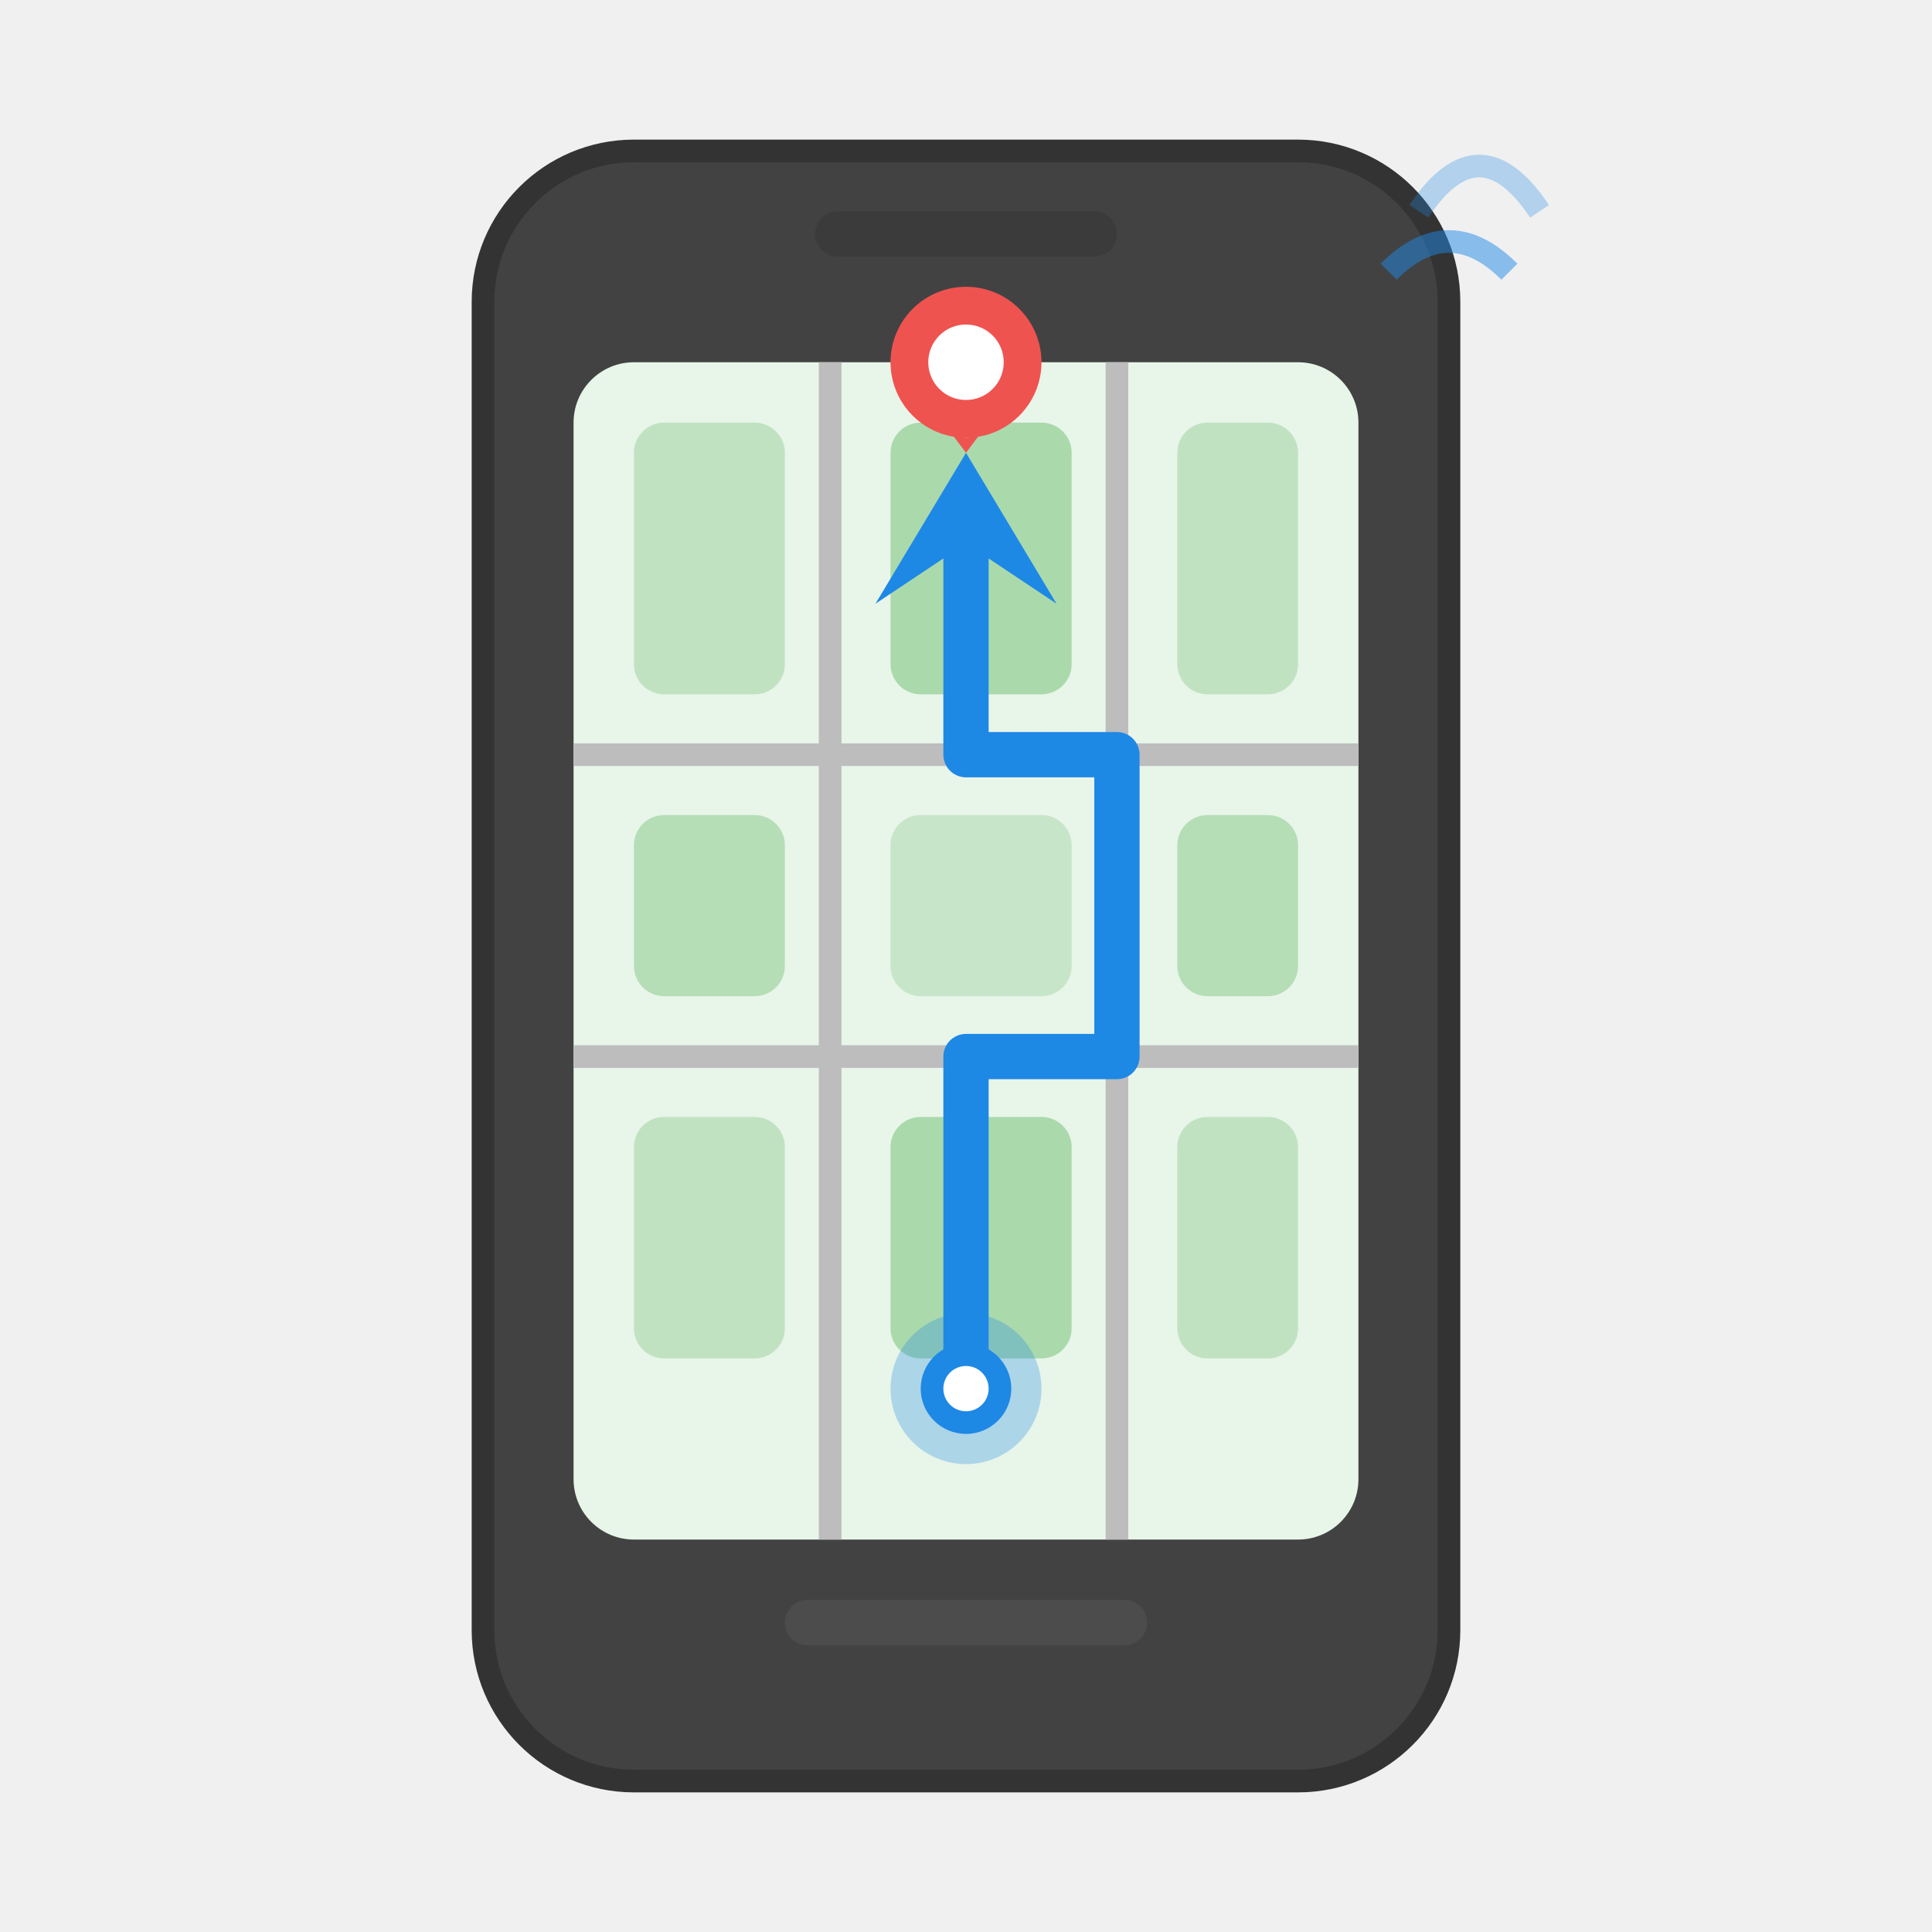
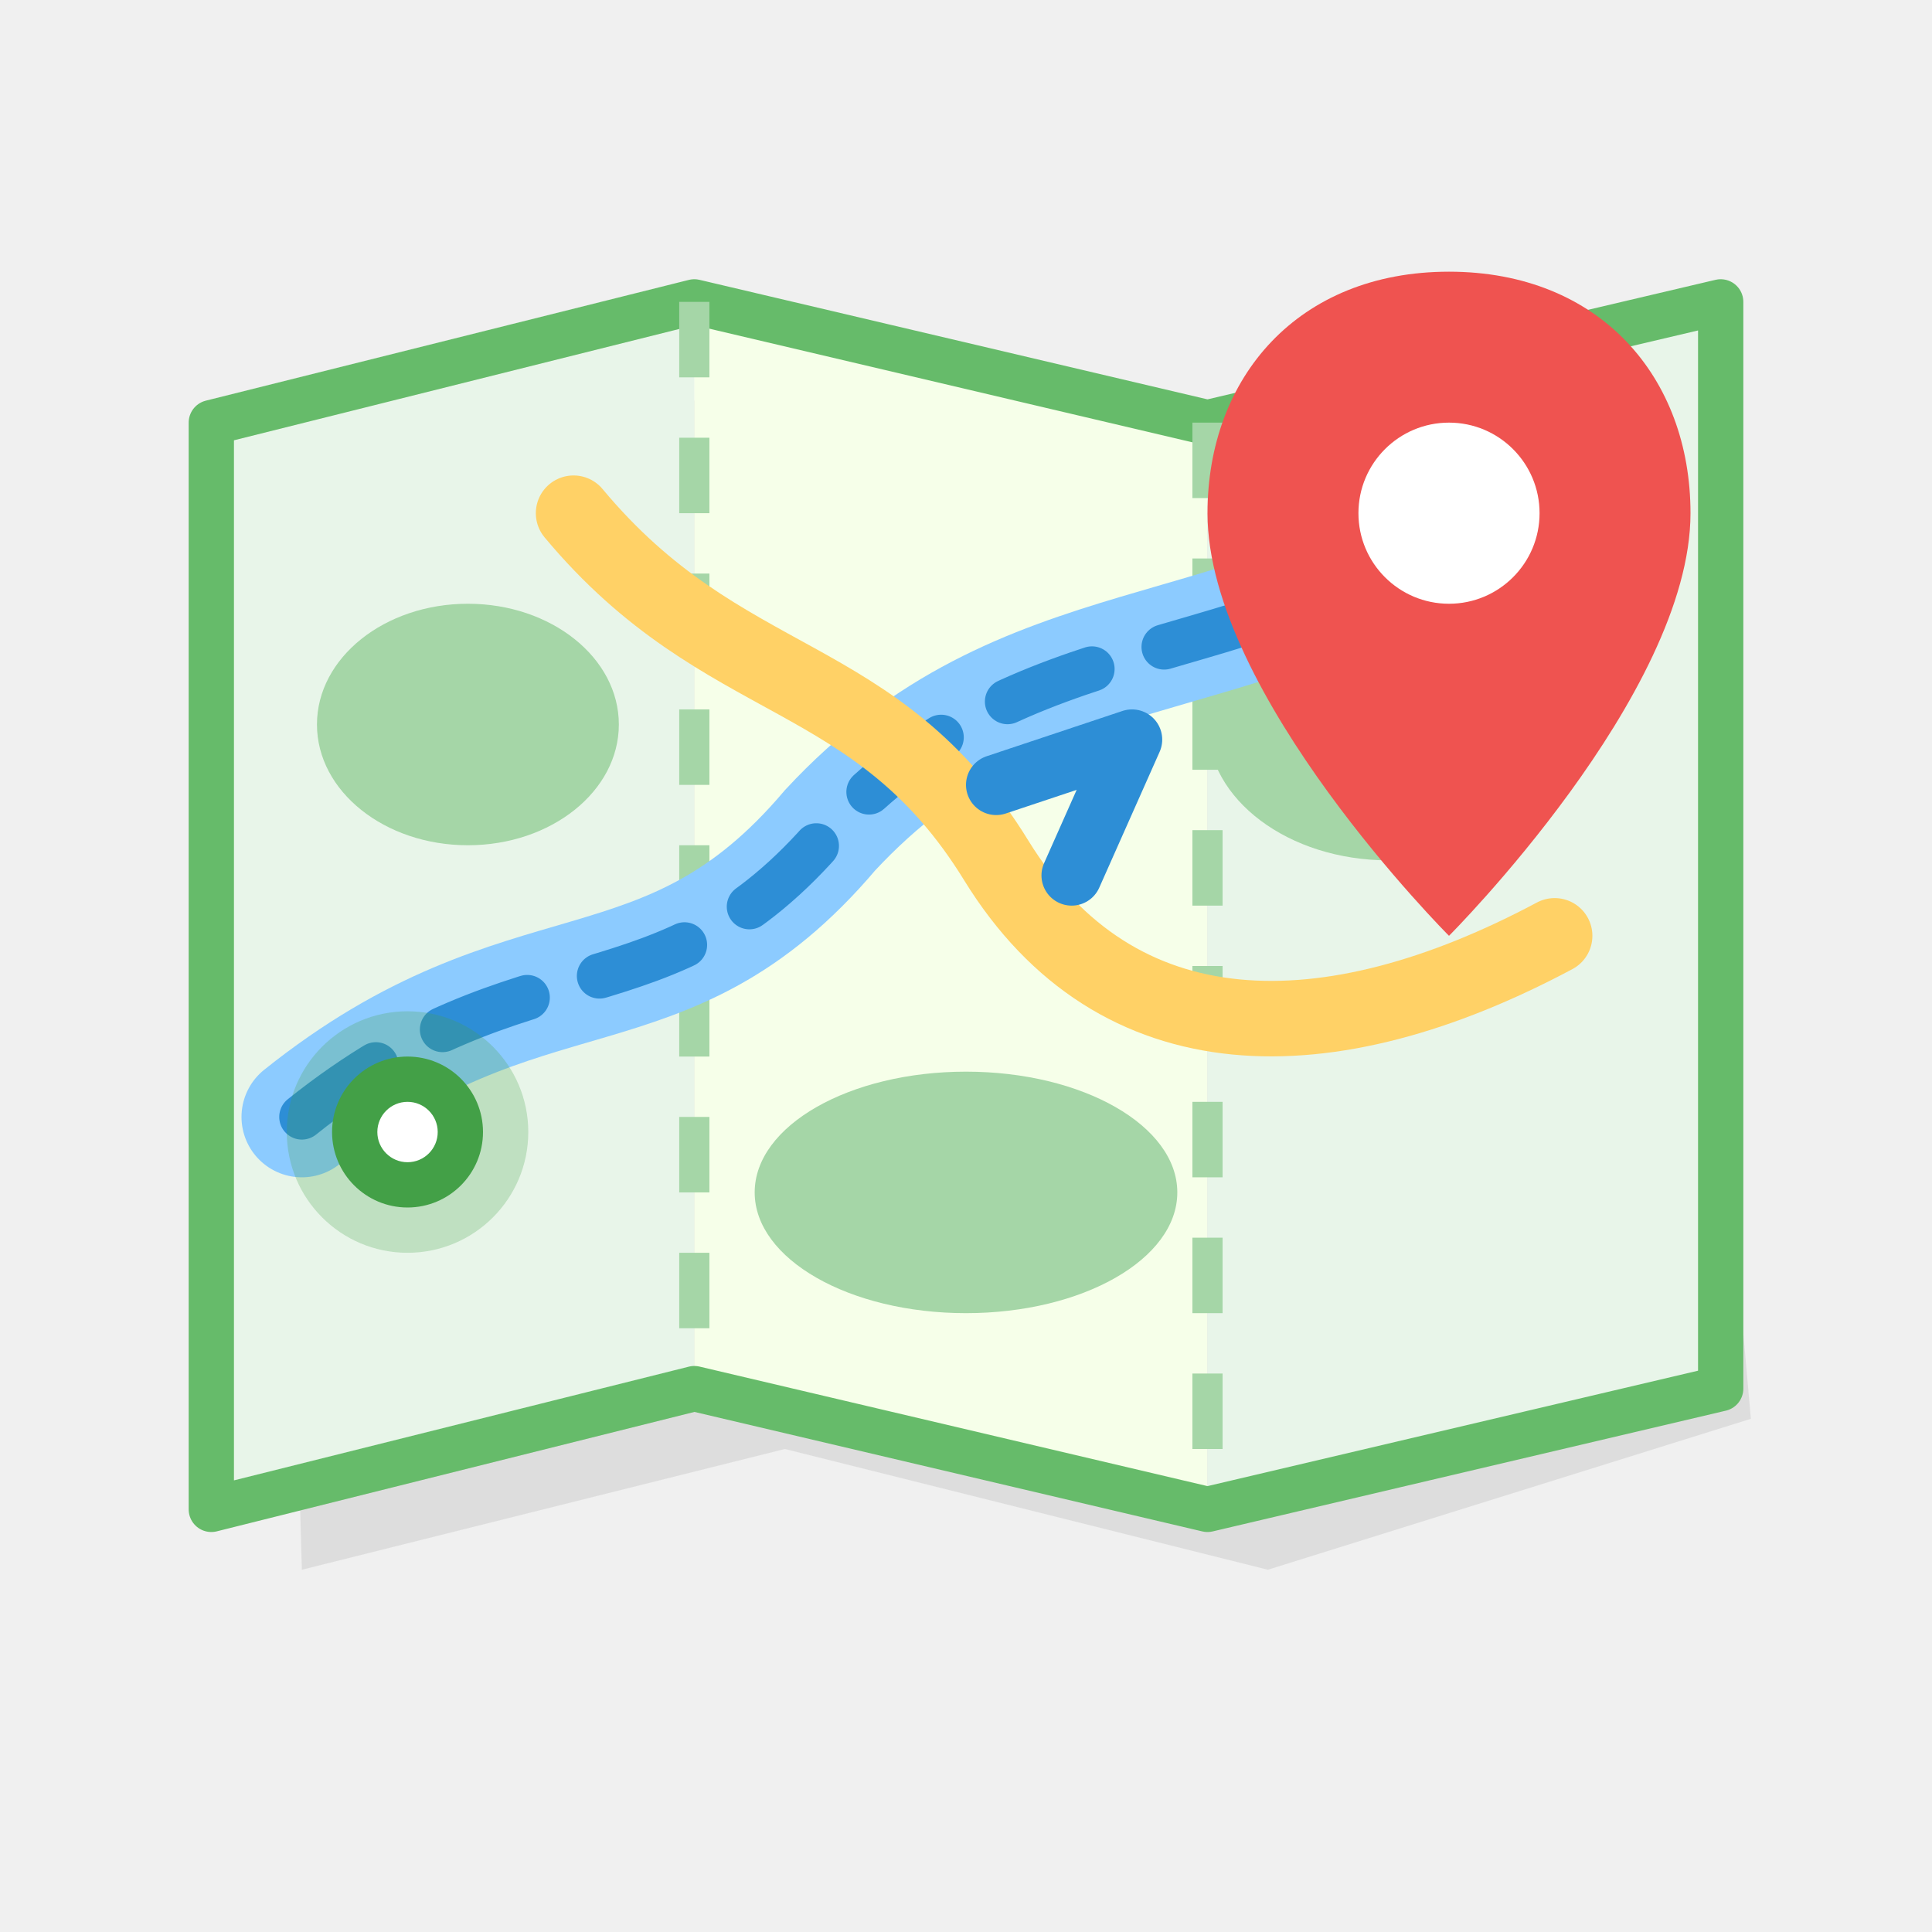
<svg xmlns="http://www.w3.org/2000/svg" viewBox="0 0 128 128">
-   <rect x="32" y="10" width="64" height="108" rx="10" fill="#424242" />
-   <rect x="32" y="10" width="64" height="108" rx="10" fill="none" stroke="#333" stroke-width="1.5" />
-   <rect x="38" y="24" width="52" height="78" rx="4" fill="#E8F5E9" />
-   <line x1="38" y1="50" x2="90" y2="50" stroke="#BDBDBD" stroke-width="1.5" />
-   <line x1="38" y1="70" x2="90" y2="70" stroke="#BDBDBD" stroke-width="1.5" />
-   <line x1="55" y1="24" x2="55" y2="102" stroke="#BDBDBD" stroke-width="1.5" />
-   <line x1="74" y1="24" x2="74" y2="102" stroke="#BDBDBD" stroke-width="1.5" />
-   <rect x="42" y="28" width="10" height="18" rx="2" fill="#A5D6A7" opacity="0.6" />
-   <rect x="59" y="28" width="12" height="18" rx="2" fill="#81C784" opacity="0.6" />
-   <rect x="78" y="28" width="8" height="18" rx="2" fill="#A5D6A7" opacity="0.6" />
-   <rect x="42" y="54" width="10" height="12" rx="2" fill="#81C784" opacity="0.5" />
-   <rect x="59" y="54" width="12" height="12" rx="2" fill="#A5D6A7" opacity="0.5" />
-   <rect x="78" y="54" width="8" height="12" rx="2" fill="#81C784" opacity="0.5" />
-   <rect x="42" y="74" width="10" height="16" rx="2" fill="#A5D6A7" opacity="0.6" />
-   <rect x="59" y="74" width="12" height="16" rx="2" fill="#81C784" opacity="0.6" />
-   <rect x="78" y="74" width="8" height="16" rx="2" fill="#A5D6A7" opacity="0.6" />
-   <path d="M64 92 L64 70 L74 70 L74 50 L64 50 L64 36" stroke="#1E88E5" stroke-width="3" fill="none" stroke-linecap="round" stroke-linejoin="round" />
-   <polygon points="64,30 58,40 64,36 70,40" fill="#1E88E5" />
-   <circle cx="64" cy="92" r="5" fill="#1E88E5" opacity="0.3" />
-   <circle cx="64" cy="92" r="3" fill="#1E88E5" />
-   <circle cx="64" cy="92" r="1.5" fill="white" />
-   <g transform="translate(64 30)">
-     <circle cx="0" cy="-6" r="5" fill="#EF5350" />
-     <circle cx="0" cy="-6" r="2.5" fill="white" />
-     <path d="M0 0 L-3 -4 Q0 2 3 -4 Z" fill="#EF5350" />
+   <path d="M18 34 L48 26 L80 34 L110 26 L116 94 L84 104 L52 96 L20 104 Z" fill="#000" opacity="0.08" />
+   <path d="M14 28 L46 20 V92 L14 100 Z" fill="#E8F5E9" />
+   <path d="M46 20 L80 28 V100 L46 92 Z" fill="#F6FFE9" />
+   <path d="M80 28 L114 20 V92 L80 100 Z" fill="#E8F5E9" />
+   <path d="M14 28 L46 20 L80 28 L114 20 V92 L80 100 L46 92 L14 100 Z" fill="none" stroke="#66BB6A" stroke-width="3" stroke-linejoin="round" />
+   <path d="M46 20 V92 M80 28 V100" stroke="#A5D6A7" stroke-width="2" stroke-dasharray="5 4" />
+   <ellipse cx="31" cy="48" rx="10" ry="8" fill="#A5D6A7" />
+   <ellipse cx="92" cy="48" rx="12" ry="9" fill="#A5D6A7" />
+   <ellipse cx="64" cy="79" rx="14" ry="8" fill="#A5D6A7" />
+   <path d="M20 74 C35 62 44 68 55 55 C68 41 82 45 98 34" fill="none" stroke="#8CCBFF" stroke-width="8" stroke-linecap="round" />
+   <path d="M20 74 C35 62 44 68 55 55 C68 41 82 45 98 34" fill="none" stroke="#2D8ED6" stroke-width="3" stroke-linecap="round" stroke-dasharray="6 5" />
+   <path d="M38 34 C48 46 58 44 66 57 C74 70 88 70 103 62" fill="none" stroke="#FFD166" stroke-width="5" stroke-linecap="round" />
+   <g transform="translate(27 75)">
+     <circle cx="0" cy="0" r="8" fill="#43A047" opacity="0.25" />
+     <circle cx="0" cy="0" r="5" fill="#43A047" />
+     <circle cx="0" cy="0" r="2" fill="#FFFFFF" />
  </g>
-   <rect x="54" y="14" width="20" height="3" rx="1.5" fill="#333" opacity="0.5" />
-   <rect x="52" y="106" width="24" height="3" rx="1.5" fill="#555" opacity="0.5" />
-   <path d="M92 18 Q96 14 100 18" stroke="#1E88E5" stroke-width="1.5" fill="none" opacity="0.5" />
-   <path d="M94 14 Q98 8 102 14" stroke="#1E88E5" stroke-width="1.5" fill="none" opacity="0.3" />
+   <g transform="translate(96 36)">
+     <path d="M0 -18 C-10 -18 -16 -11 -16 -2 C-16 10 0 26 0 26 C0 26 16 10 16 -2 C16 -11 10 -18 0 -18 Z" fill="#EF5350" />
+     <circle cx="0" cy="-2" r="6" fill="#FFFFFF" />
+   </g>
+   <path d="M66 52 L75 49 L71 58" fill="none" stroke="#2D8ED6" stroke-width="4" stroke-linecap="round" stroke-linejoin="round" />
</svg>
